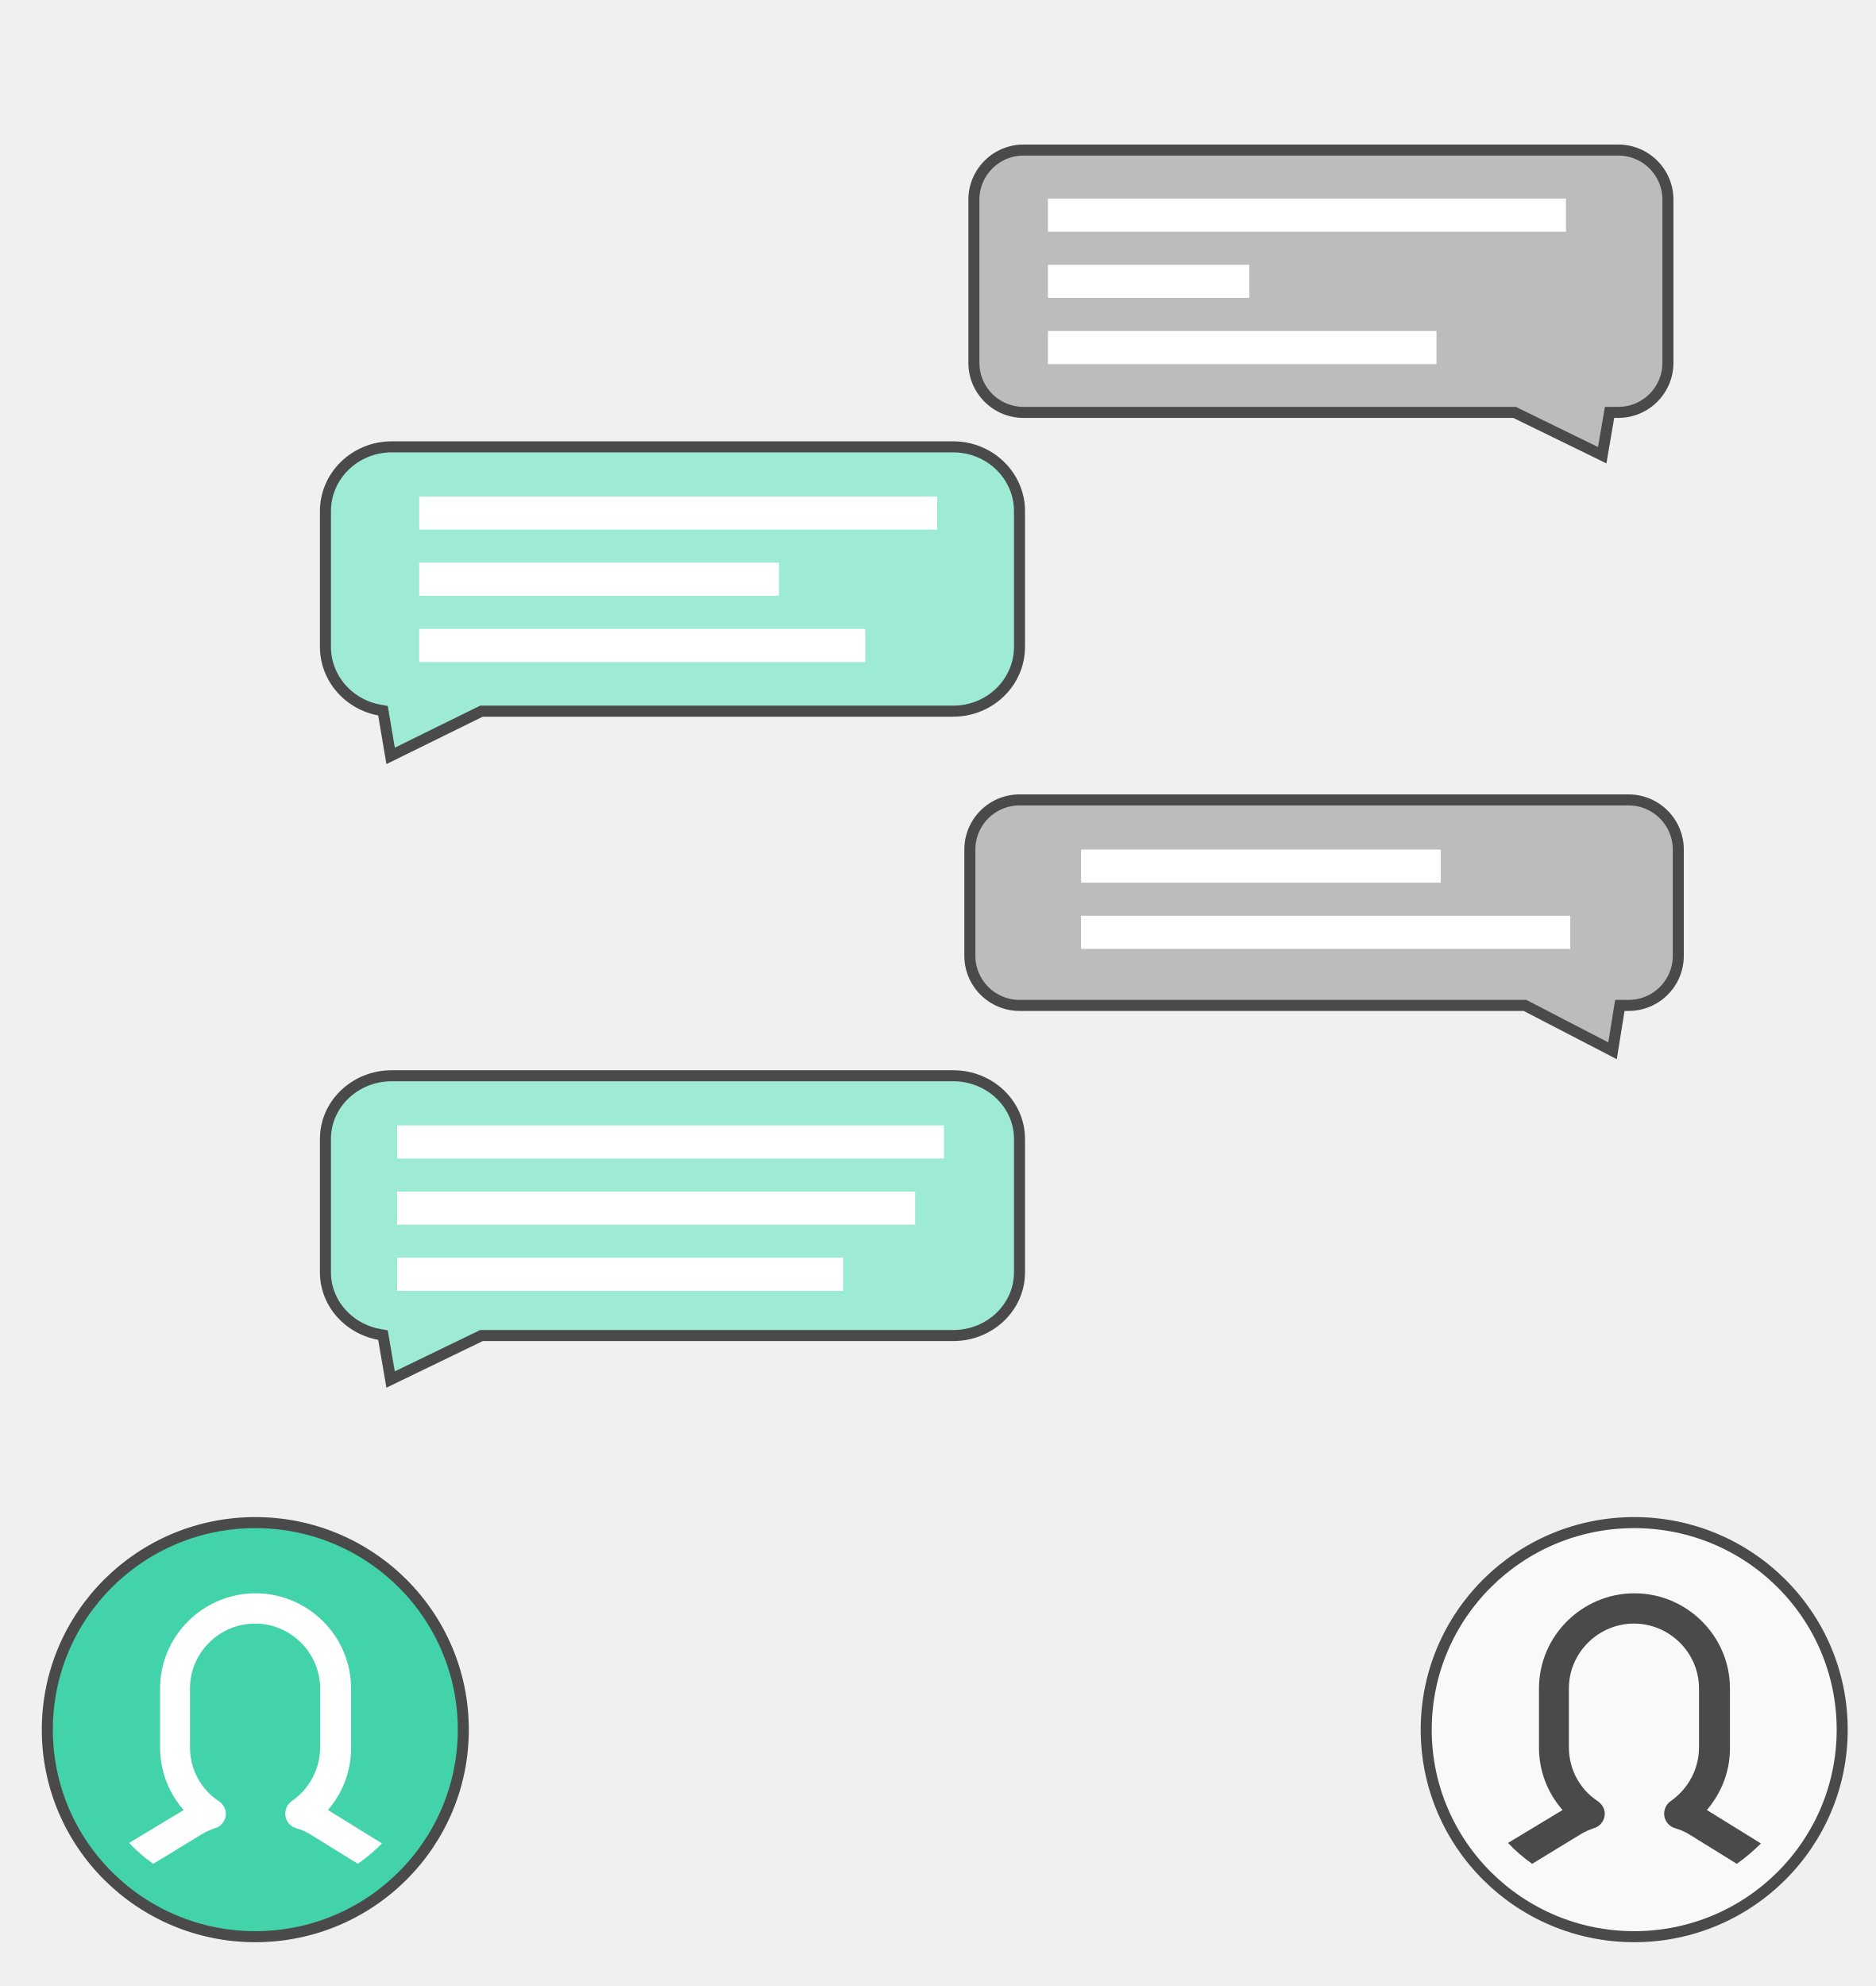
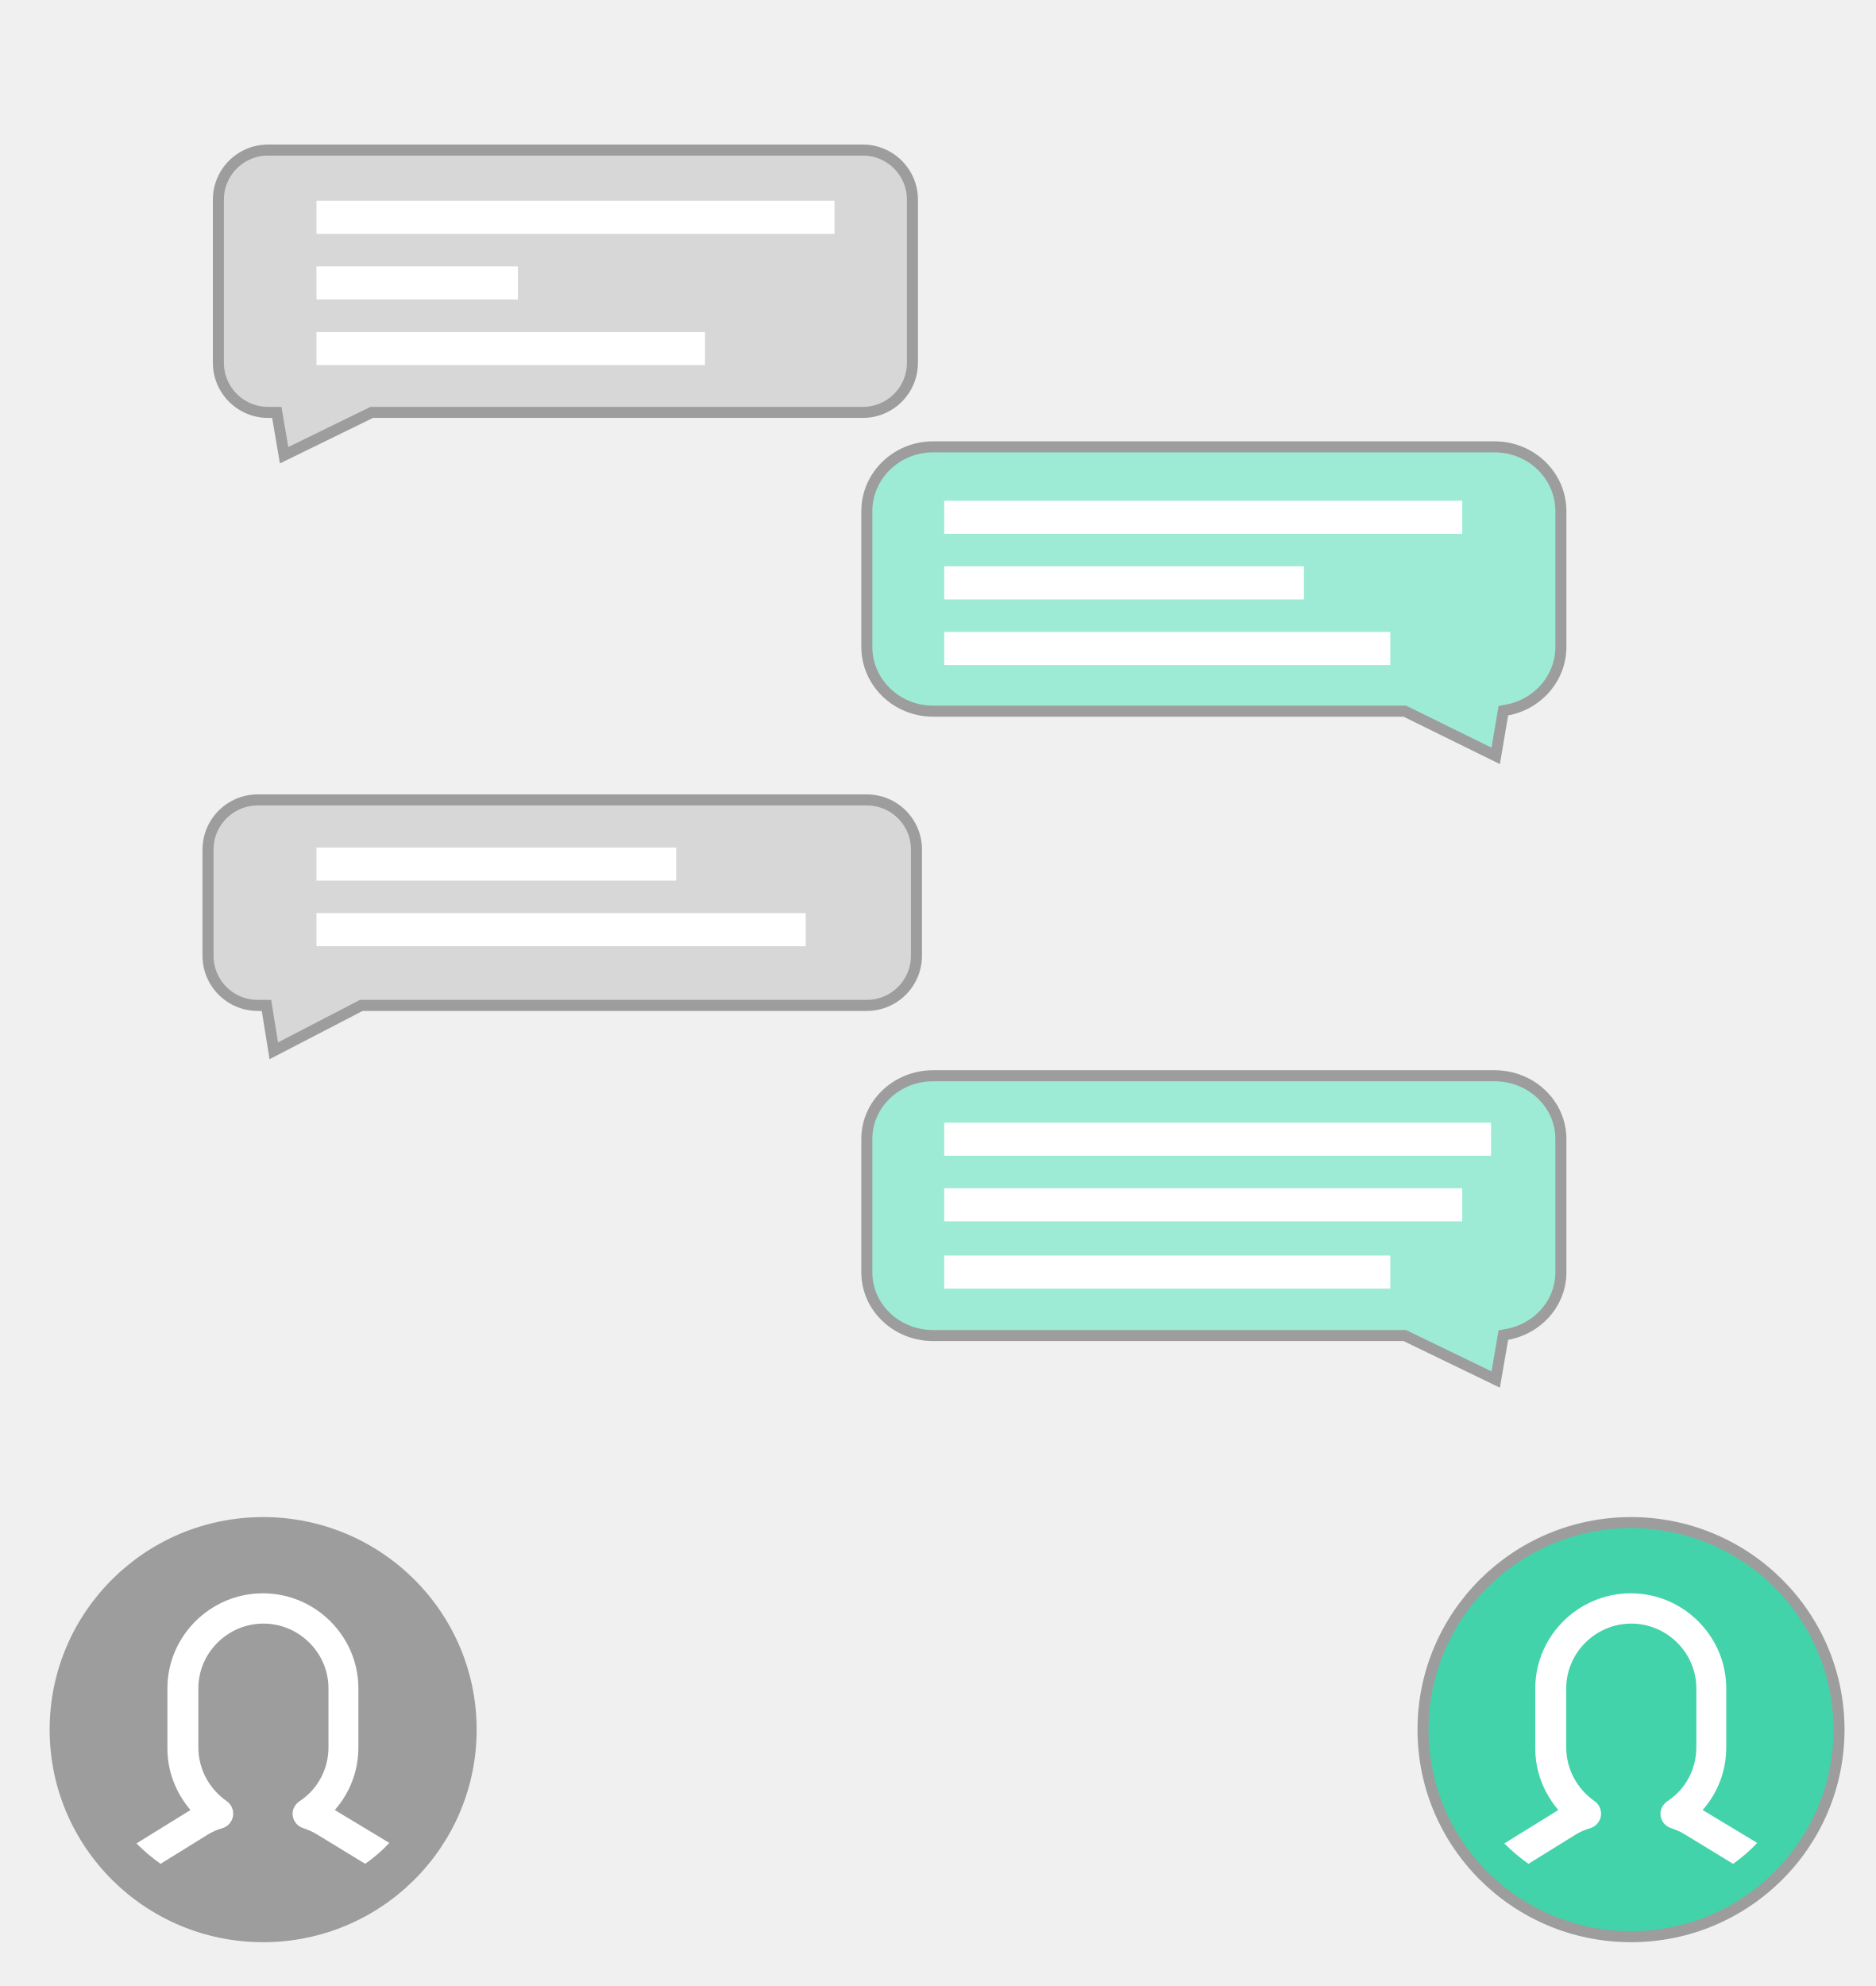
<svg xmlns="http://www.w3.org/2000/svg" xmlns:xlink="http://www.w3.org/1999/xlink" width="170px" height="180px" viewBox="0 0 170 180" version="1.1">
  <defs>
-     <path d="M102.303,37.877 L146.7,37.877 C149.465,37.877 151.703,35.639 151.703,32.878 L151.703,18.099 C151.703,15.343 149.463,13.1 146.7,13.1 L92.787,13.1 C90.022,13.1 87.785,15.338 87.785,18.099 L87.785,32.878 C87.785,35.635 90.025,37.877 92.787,37.877 L93.157,37.877 L93.862,42 L102.303,37.877 Z" id="path-1" />
+     <path d="M33.815,37.877 L78.213,37.877 C80.978,37.877 83.215,35.639 83.215,32.878 L83.215,18.099 C83.215,15.343 80.975,13.1 78.213,13.1 L24.3,13.1 C21.535,13.1 19.297,15.338 19.297,18.099 L19.297,32.878 C19.297,35.635 21.537,37.877 24.3,37.877 L24.67,37.877 L25.374,42 L33.815,37.877 Z" id="path-1" />
    <mask id="mask-2" maskContentUnits="userSpaceOnUse" maskUnits="objectBoundingBox" x="0" y="0" width="63.918" height="28.9" fill="white">
      <use xlink:href="#path-1" />
    </mask>
-     <path d="M78.158,64.956 L35.513,64.956 C31.915,64.956 29.002,62.122 29.002,58.626 L29.002,46.33 C29.002,42.838 31.917,40 35.513,40 L86.41,40 C90.007,40 92.92,42.834 92.92,46.33 L92.92,58.626 C92.92,61.709 90.647,64.283 87.64,64.843 L86.892,69.253 L78.158,64.956 Z" id="path-3" />
+     <path d="M127.235,64.956 L84.59,64.956 C80.993,64.956 78.08,62.122 78.08,58.626 L78.08,46.33 C78.08,42.838 80.995,40 84.59,40 L135.487,40 C139.085,40 141.998,42.834 141.998,46.33 L141.998,58.626 C141.998,61.709 139.725,64.283 136.718,64.843 L135.969,69.253 L127.235,64.956 Z" id="path-3" />
    <mask id="mask-4" maskContentUnits="userSpaceOnUse" maskUnits="objectBoundingBox" x="0" y="0" width="63.918" height="29.253" fill="white">
      <use xlink:href="#path-3" />
    </mask>
-     <path d="M78.158,121.546 L35.513,121.546 C31.915,121.546 29.002,118.758 29.002,115.32 L29.002,103.226 C29.002,99.792 31.917,97 35.513,97 L86.41,97 C90.007,97 92.92,99.787 92.92,103.226 L92.92,115.32 C92.92,118.352 90.647,120.884 87.64,121.434 L86.892,125.772 L78.158,121.546 Z" id="path-5" />
+     <path d="M127.235,121.546 L84.59,121.546 C80.993,121.546 78.08,118.758 78.08,115.32 L78.08,103.226 C78.08,99.792 80.995,97 84.59,97 L135.487,97 C139.085,97 141.998,99.787 141.998,103.226 L141.998,115.32 C141.998,118.352 139.725,120.884 136.718,121.434 L135.969,125.772 L127.235,121.546 Z" id="path-5" />
    <mask id="mask-6" maskContentUnits="userSpaceOnUse" maskUnits="objectBoundingBox" x="0" y="0" width="63.918" height="28.772" fill="white">
      <use xlink:href="#path-5" />
    </mask>
-     <path d="M101.938,91.625 L147.632,91.625 C150.397,91.625 152.642,89.385 152.642,86.622 L152.642,77.003 C152.642,74.232 150.399,72 147.632,72 L92.429,72 C89.665,72 87.42,74.24 87.42,77.003 L87.42,86.622 C87.42,89.393 89.663,91.625 92.429,91.625 L92.792,91.625 L93.497,96 L101.938,91.625 Z" id="path-7" />
+     <path d="M32.876,91.625 L78.571,91.625 C81.335,91.625 83.58,89.385 83.58,86.622 L83.58,77.003 C83.58,74.232 81.337,72 78.571,72 L23.368,72 C20.603,72 18.358,74.24 18.358,77.003 L18.358,86.622 C18.358,89.393 20.601,91.625 23.368,91.625 L23.73,91.625 L24.435,96 L32.876,91.625 Z" id="path-7" />
    <mask id="mask-8" maskContentUnits="userSpaceOnUse" maskUnits="objectBoundingBox" x="0" y="0" width="65.222" height="24" fill="white">
      <use xlink:href="#path-7" />
    </mask>
  </defs>
  <g id="Page-1" stroke="none" stroke-width="1" fill="none" fill-rule="evenodd">
-     <g id="give-advice">
-       <use id="Combined-Shape" stroke="#4A4A4A" mask="url(#mask-2)" stroke-width="2" fill="#BCBCBC" transform="translate(119.7438, 27.55005) scale(-1, 1) translate(-119.7438, -27.55005) " xlink:href="#path-1" />
-       <use id="Combined-Shape-Copy" stroke="#4A4A4A" mask="url(#mask-4)" stroke-width="2" fill="#9DEBD5" transform="translate(60.96117, 54.62629) scale(-1, 1) translate(-60.96117, -54.62629) " xlink:href="#path-3" />
-       <use id="Combined-Shape-Copy-4" stroke="#4A4A4A" mask="url(#mask-6)" stroke-width="2" fill="#9DEBD5" transform="translate(60.96117, 111.386) scale(-1, 1) translate(-60.96117, -111.386) " xlink:href="#path-5" />
-       <use id="Combined-Shape-Copy-3" stroke="#4A4A4A" mask="url(#mask-8)" stroke-width="2" fill="#BCBCBC" transform="translate(120.0308, 84) scale(-1, 1) translate(-120.0308, -84) " xlink:href="#path-7" />
-       <rect id="Rectangle-3" fill="#FFFFFF" transform="translate(118.4799, 19.5) scale(-1, 1) translate(-118.4799, -19.5) " x="95" y="18" width="46.96" height="3" />
-       <rect id="Rectangle-3-Copy" fill="#FFFFFF" transform="translate(61.47994, 46.5) scale(-1, 1) translate(-61.47994, -46.5) " x="38" y="45" width="46.96" height="3" />
-       <rect id="Rectangle-3-Copy-3" fill="#FFFFFF" transform="translate(54.30551, 52.5) scale(-1, 1) translate(-54.30551, -52.5) " x="38" y="51" width="32.611" height="3" />
-       <rect id="Rectangle-3-Copy-4" fill="#FFFFFF" transform="translate(58.21884, 58.5) scale(-1, 1) translate(-58.21884, -58.5) " x="38" y="57" width="40.438" height="3" />
-       <rect id="Rectangle-3-Copy-8" fill="#FFFFFF" transform="translate(60.78438, 103.5) scale(-1, 1) translate(-60.78438, -103.5) " x="36" y="102" width="49.569" height="3" />
-       <rect id="Rectangle-3-Copy-9" fill="#FFFFFF" transform="translate(59.47994, 109.5) scale(-1, 1) translate(-59.47994, -109.5) " x="36" y="108" width="46.96" height="3" />
-       <rect id="Rectangle-3-Copy-10" fill="#FFFFFF" transform="translate(56.21884, 115.5) scale(-1, 1) translate(-56.21884, -115.5) " x="36" y="114" width="40.438" height="3" />
-       <rect id="Rectangle-3-Copy-2" fill="#FFFFFF" transform="translate(104.1311, 25.5) scale(-1, 1) translate(-104.1311, -25.5) " x="95" y="24" width="18.262" height="3" />
-       <rect id="Rectangle-3-Copy-7" fill="#FFFFFF" transform="translate(112.61, 31.5) scale(-1, 1) translate(-112.61, -31.5) " x="95" y="30" width="35.22" height="3" />
-       <rect id="Rectangle-3-Copy-5" fill="#FFFFFF" transform="translate(114.3055, 78.5) scale(-1, 1) translate(-114.3055, -78.5) " x="98" y="77" width="32.611" height="3" />
-       <rect id="Rectangle-3-Copy-6" fill="#FFFFFF" transform="translate(120.1755, 84.5) scale(-1, 1) translate(-120.1755, -84.5) " x="98" y="83" width="44.351" height="3" />
-       <g id="avatar-blue-copy-3" transform="translate(148, 157) scale(-1, 1) translate(-148, -157) translate(129, 138)">
-         <ellipse id="Oval-3" stroke="#4A4A4A" fill="#F9F9F9" cx="18.855" cy="18.765" rx="18.855" ry="18.765" />
-         <path d="M23.683,28.228 C23.302,27.991 22.922,27.849 22.541,27.707 C22.018,27.565 21.638,27.139 21.543,26.618 C21.448,26.098 21.685,25.577 22.161,25.246 C23.826,24.157 24.777,22.311 24.777,20.371 L24.777,15.022 C24.777,11.803 22.113,9.153 18.879,9.153 C15.645,9.153 12.982,11.803 12.982,15.022 L12.982,20.371 C12.982,22.311 13.933,24.11 15.55,25.246 C15.978,25.53 16.216,26.098 16.121,26.618 C16.026,27.139 15.645,27.565 15.122,27.707 C14.646,27.849 14.218,28.038 13.838,28.275 L9.557,30.926 C8.749,30.358 8.036,29.742 7.37,29.08 L12.268,26.05 C10.937,24.488 10.176,22.548 10.176,20.465 L10.176,15.022 C10.176,10.289 14.076,6.408 18.832,6.408 C23.588,6.408 27.488,10.289 27.488,15.022 L27.488,20.371 C27.488,22.5 26.727,24.488 25.348,26.05 L30.294,29.032 C29.628,29.742 28.915,30.358 28.106,30.926 L23.683,28.228 Z" id="Shape-Copy-3" fill="#4A4A4A" />
+     <g id="give_advice-copy">
+       <use id="Combined-Shape" stroke="#9D9D9D" mask="url(#mask-2)" stroke-width="2" fill="#D7D7D7" xlink:href="#path-1" />
+       <use id="Combined-Shape-Copy" stroke="#9D9D9D" mask="url(#mask-4)" stroke-width="2" fill="#9DEBD5" xlink:href="#path-3" />
+       <use id="Combined-Shape-Copy-4" stroke="#9D9D9D" mask="url(#mask-6)" stroke-width="2" fill="#9DEBD5" xlink:href="#path-5" />
+       <use id="Combined-Shape-Copy-3" stroke="#9D9D9D" mask="url(#mask-8)" stroke-width="2" fill="#D7D7D7" xlink:href="#path-7" />
+       <rect id="Rectangle-3" fill="#FFFFFF" x="28.69" y="18.197" width="46.96" height="3" />
+       <rect id="Rectangle-3-Copy" fill="#FFFFFF" x="85.594" y="45.382" width="46.96" height="3" />
+       <rect id="Rectangle-3-Copy-3" fill="#FFFFFF" x="85.594" y="51.328" width="32.611" height="3" />
+       <rect id="Rectangle-3-Copy-4" fill="#FFFFFF" x="85.594" y="57.275" width="40.438" height="3" />
+       <rect id="Rectangle-3-Copy-8" fill="#FFFFFF" x="85.594" y="101.751" width="49.569" height="3" />
+       <rect id="Rectangle-3-Copy-9" fill="#FFFFFF" x="85.594" y="107.697" width="46.96" height="3" />
+       <rect id="Rectangle-3-Copy-10" fill="#FFFFFF" x="85.594" y="113.794" width="40.438" height="3" />
+       <rect id="Rectangle-3-Copy-2" fill="#FFFFFF" x="28.69" y="24.144" width="18.262" height="3" />
+       <rect id="Rectangle-3-Copy-7" fill="#FFFFFF" x="28.69" y="30.09" width="35.22" height="3" />
+       <rect id="Rectangle-3-Copy-5" fill="#FFFFFF" x="28.69" y="76.814" width="32.611" height="3" />
+       <rect id="Rectangle-3-Copy-6" fill="#FFFFFF" x="28.69" y="82.76" width="44.351" height="3" />
+       <g id="avatar-blue-copy-4" transform="translate(129, 138)">
+         <ellipse id="Oval-3" stroke="#9D9D9D" fill="#42D3AA" cx="18.855" cy="18.765" rx="18.855" ry="18.765" />
+         <path d="M23.683,28.228 C23.302,27.991 22.922,27.849 22.541,27.707 C22.018,27.565 21.638,27.139 21.543,26.618 C21.448,26.098 21.685,25.577 22.161,25.246 C23.826,24.157 24.777,22.311 24.777,20.371 L24.777,15.022 C24.777,11.803 22.113,9.153 18.879,9.153 C15.645,9.153 12.982,11.803 12.982,15.022 L12.982,20.371 C12.982,22.311 13.933,24.11 15.55,25.246 C15.978,25.53 16.216,26.098 16.121,26.618 C16.026,27.139 15.645,27.565 15.122,27.707 C14.646,27.849 14.218,28.038 13.838,28.275 L9.557,30.926 C8.749,30.358 8.036,29.742 7.37,29.08 L12.268,26.05 C10.937,24.488 10.176,22.548 10.176,20.465 L10.176,15.022 C10.176,10.289 14.076,6.408 18.832,6.408 C23.588,6.408 27.488,10.289 27.488,15.022 L27.488,20.371 C27.488,22.5 26.727,24.488 25.348,26.05 L30.294,29.032 C29.628,29.742 28.915,30.358 28.106,30.926 L23.683,28.228 Z" id="Shape-Copy-3" fill="#FFFFFF" />
      </g>
-       <g id="avatar-blue-copy" transform="translate(23, 157) scale(-1, 1) translate(-23, -157) translate(4, 138)">
-         <ellipse id="Oval-3" stroke="#4A4A4A" fill="#42D3AA" cx="18.855" cy="18.765" rx="18.855" ry="18.765" />
-         <path d="M28.106,30.926 L23.683,28.228 C23.302,27.991 22.922,27.849 22.541,27.707 C22.018,27.565 21.638,27.139 21.543,26.618 C21.448,26.098 21.685,25.577 22.161,25.246 C23.826,24.157 24.777,22.311 24.777,20.371 L24.777,15.022 C24.777,11.803 22.113,9.153 18.879,9.153 C15.645,9.153 12.982,11.803 12.982,15.022 L12.982,20.371 C12.982,22.311 13.933,24.11 15.55,25.246 C15.978,25.53 16.216,26.098 16.121,26.618 C16.026,27.139 15.645,27.565 15.122,27.707 C14.646,27.849 14.218,28.038 13.838,28.275 L9.557,30.926 C8.749,30.358 8.036,29.742 7.37,29.08 L12.268,26.05 C10.937,24.488 10.176,22.548 10.176,20.465 L10.176,15.022 C10.176,10.289 14.076,6.408 18.832,6.408 C23.588,6.408 27.488,10.289 27.488,15.022 L27.488,20.371 C27.488,22.5 26.727,24.488 25.348,26.05 L30.294,29.032 C29.628,29.742 28.915,30.358 28.106,30.926 L28.106,30.926 Z" id="Shape-Copy-3" fill="#FFFFFF" />
+       <g id="avatar-blue-copy-3" transform="translate(5, 138)">
+         <ellipse id="Oval-3" stroke="#9D9D9D" fill="#9D9D9D" cx="18.855" cy="18.765" rx="18.855" ry="18.765" />
+         <path d="M23.683,28.228 C23.302,27.991 22.922,27.849 22.541,27.707 C22.018,27.565 21.638,27.139 21.543,26.618 C21.448,26.098 21.685,25.577 22.161,25.246 C23.826,24.157 24.777,22.311 24.777,20.371 L24.777,15.022 C24.777,11.803 22.113,9.153 18.879,9.153 C15.645,9.153 12.982,11.803 12.982,15.022 L12.982,20.371 C12.982,22.311 13.933,24.11 15.55,25.246 C15.978,25.53 16.216,26.098 16.121,26.618 C16.026,27.139 15.645,27.565 15.122,27.707 C14.646,27.849 14.218,28.038 13.838,28.275 L9.557,30.926 C8.749,30.358 8.036,29.742 7.37,29.08 L12.268,26.05 C10.937,24.488 10.176,22.548 10.176,20.465 L10.176,15.022 C10.176,10.289 14.076,6.408 18.832,6.408 C23.588,6.408 27.488,10.289 27.488,15.022 L27.488,20.371 C27.488,22.5 26.727,24.488 25.348,26.05 L30.294,29.032 C29.628,29.742 28.915,30.358 28.106,30.926 L23.683,28.228 Z" id="Shape-Copy-3" fill="#FFFFFF" />
      </g>
    </g>
  </g>
</svg>
